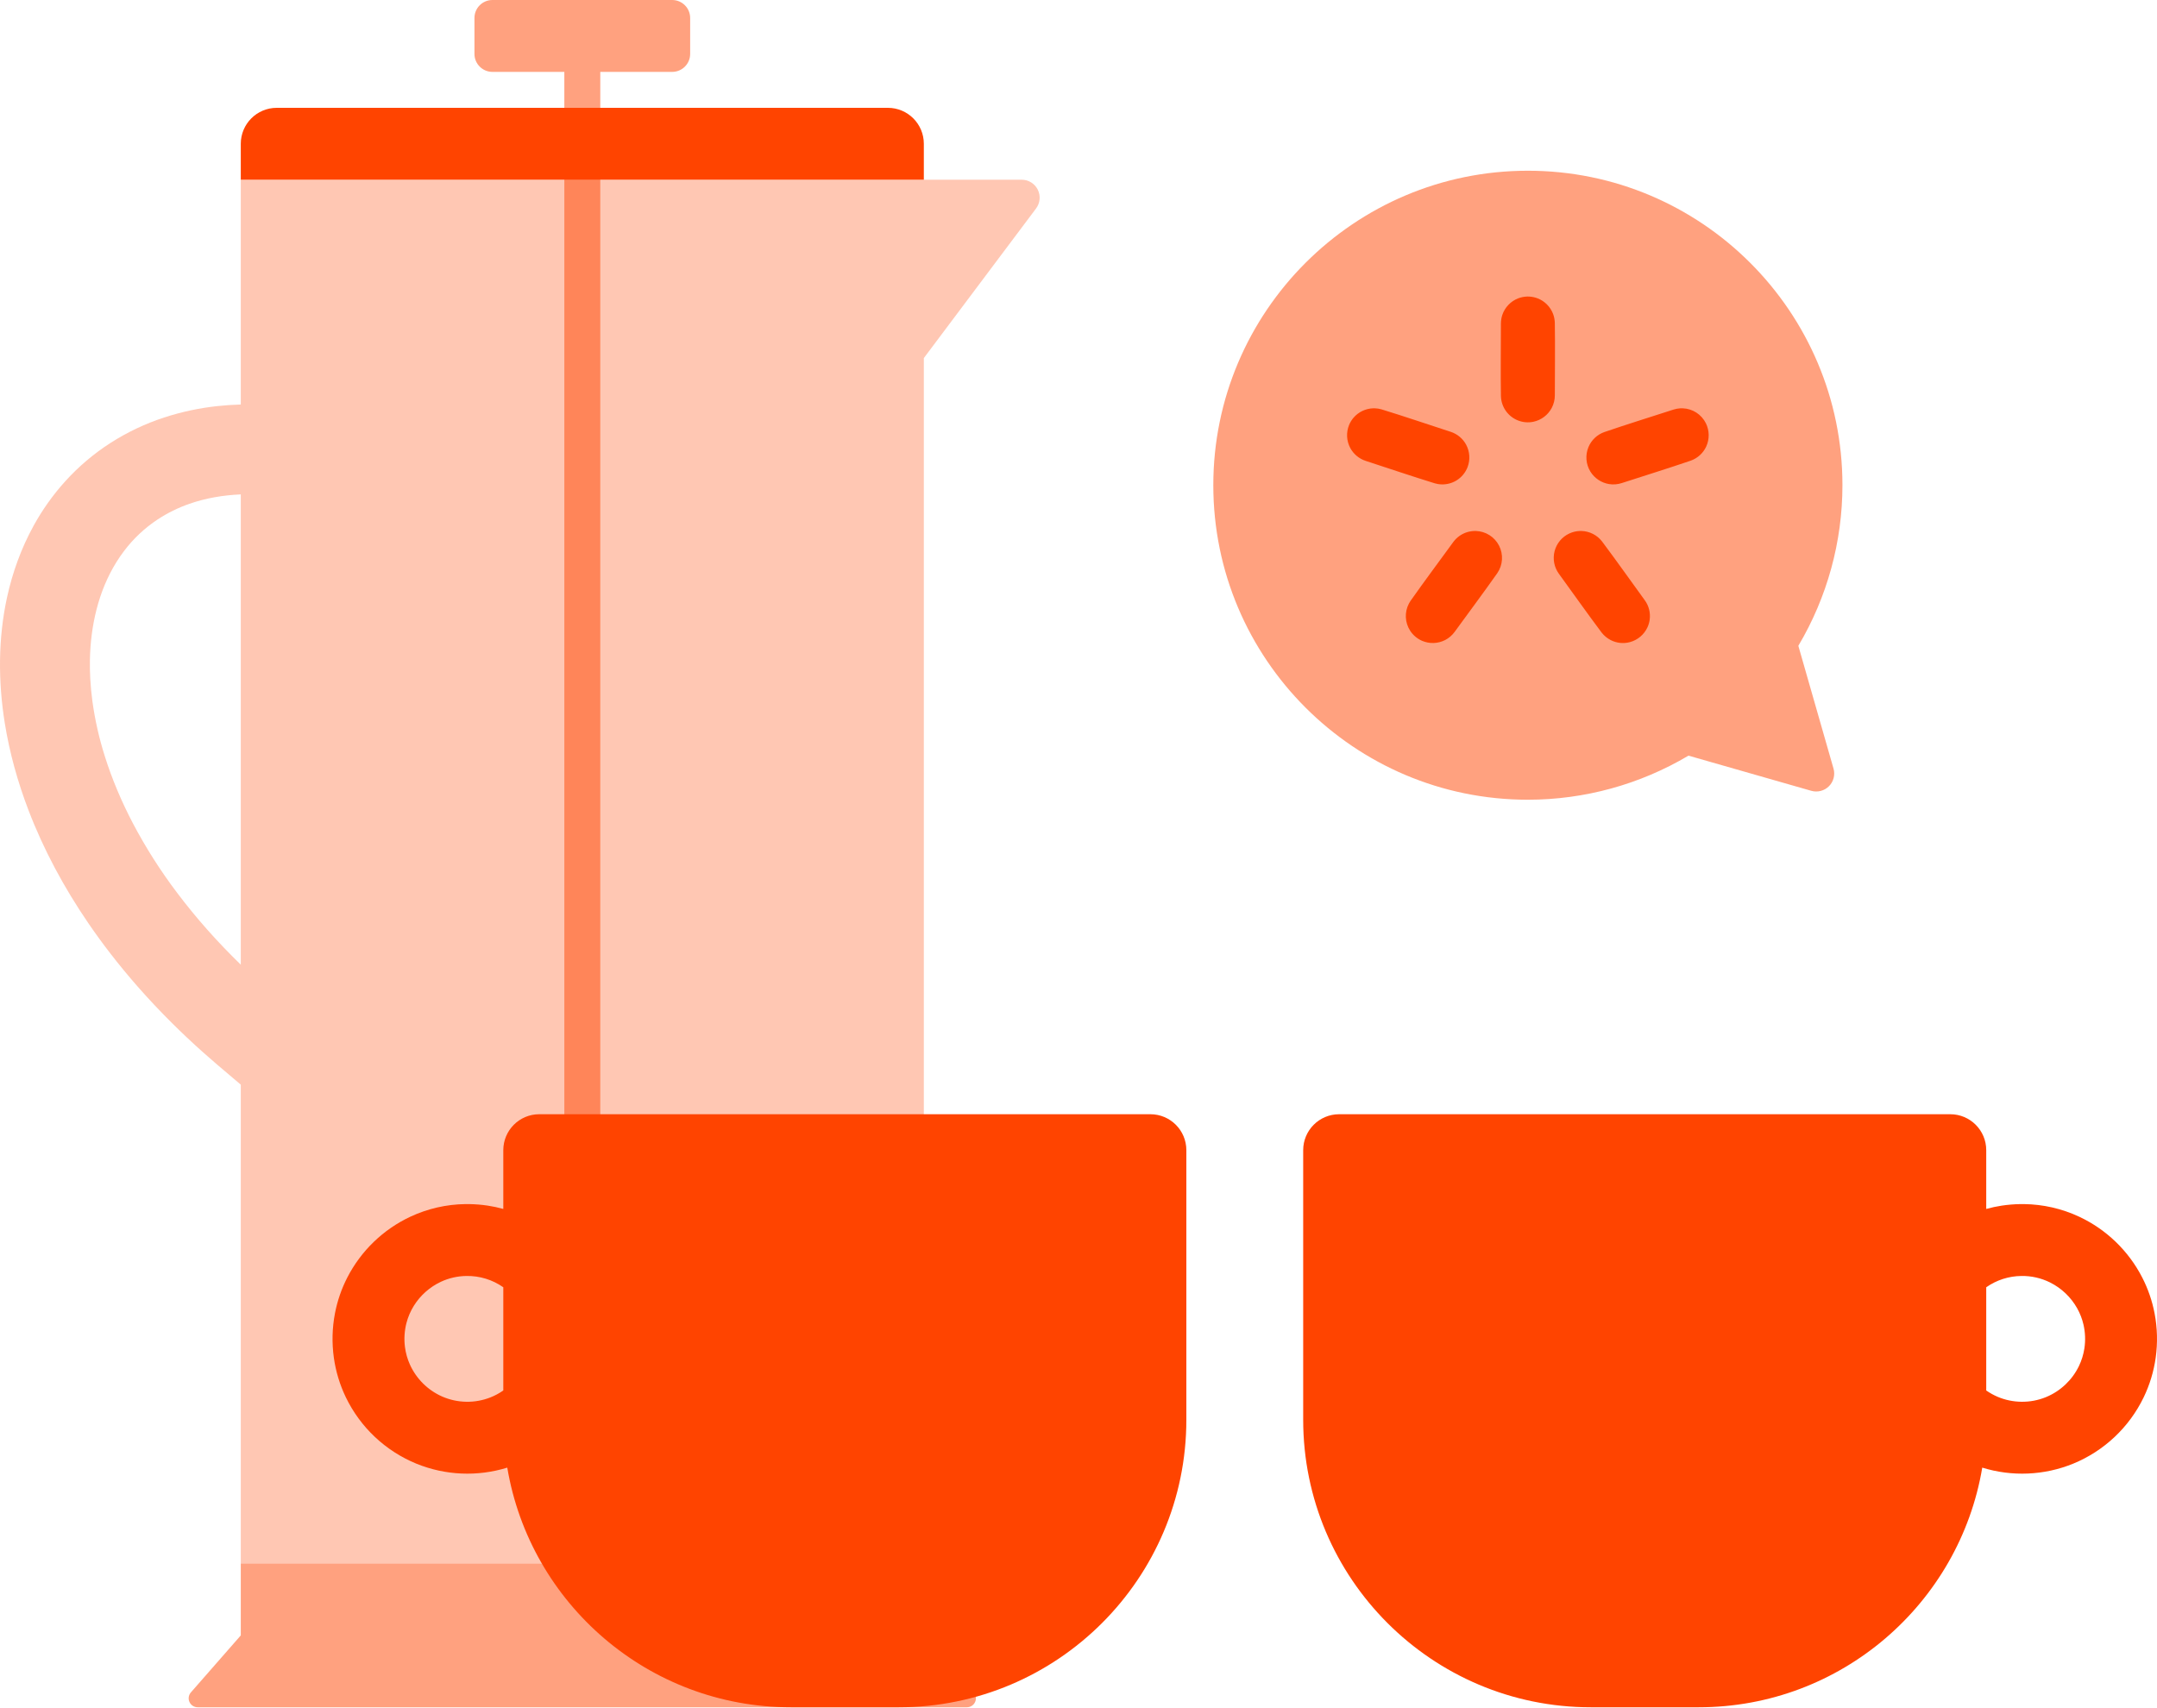
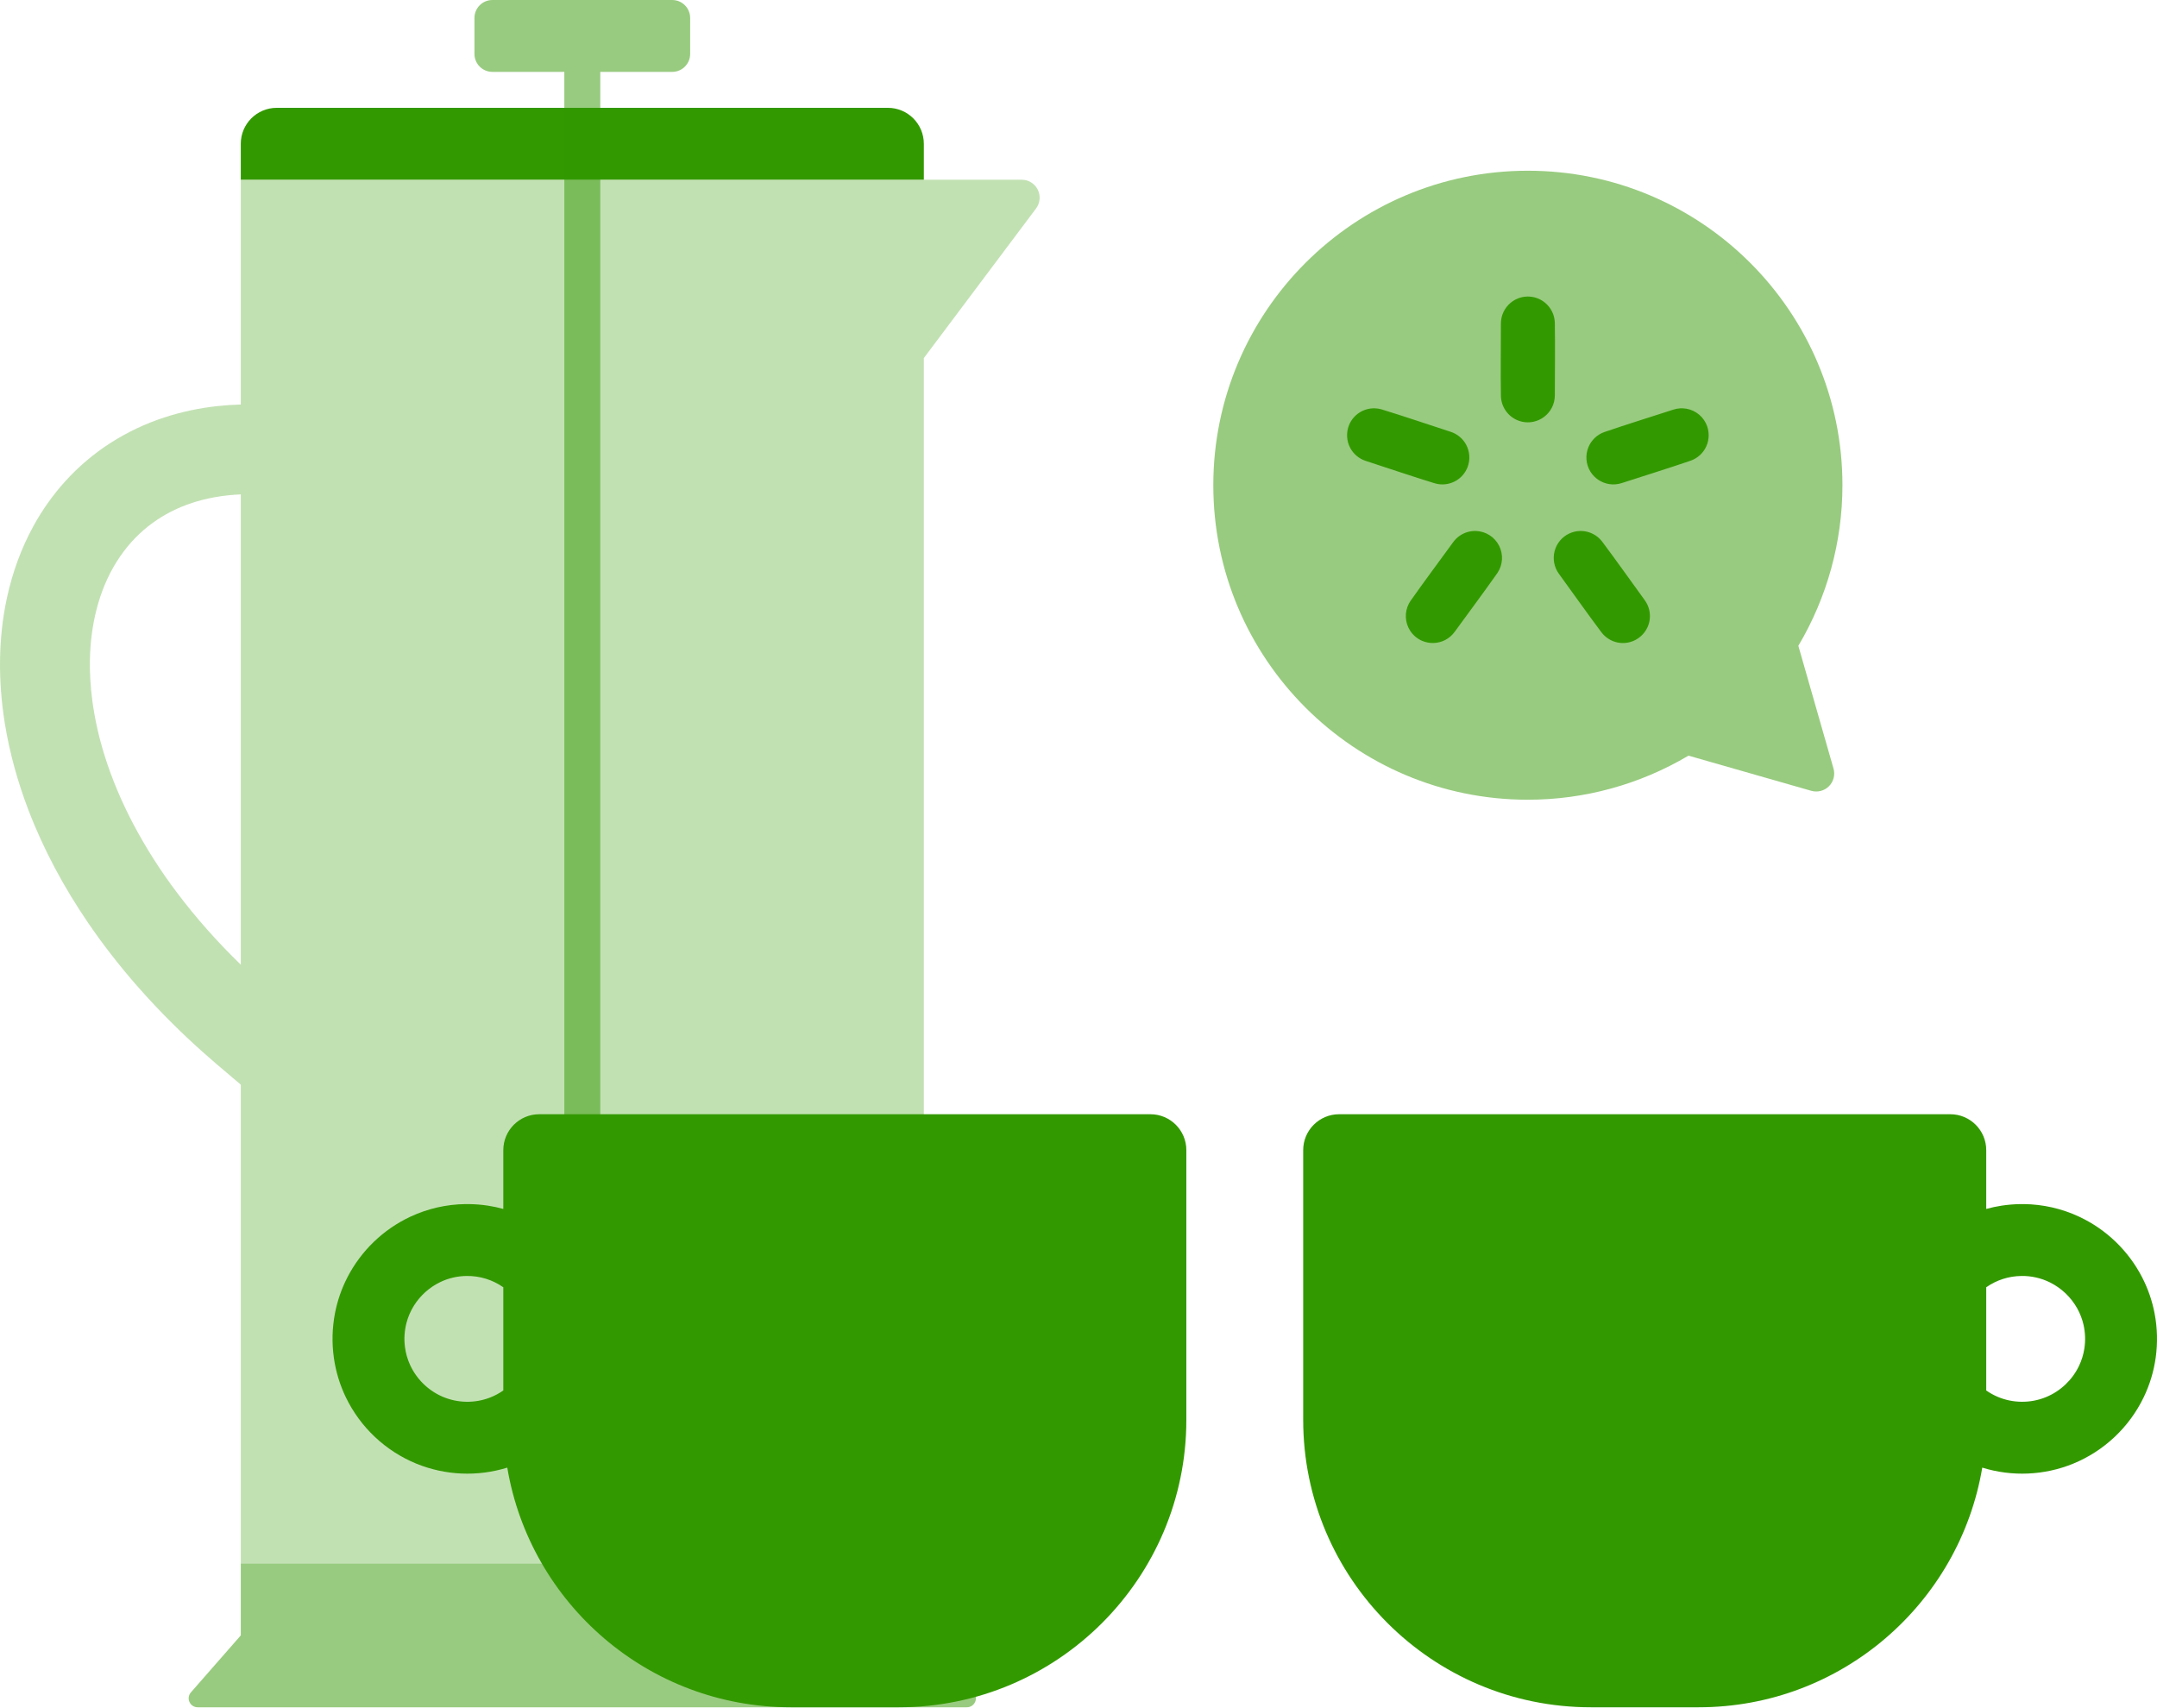
<svg xmlns="http://www.w3.org/2000/svg" viewBox="0 0 240 190" fill-rule="evenodd" clip-rule="evenodd" stroke-linejoin="round" stroke-miterlimit="1.414">
  <path fill="none" d="M0 0h240v190H0z" />
  <clipPath id="a">
    <path d="M0 0h240v190H0z" />
  </clipPath>
-   <g clip-path="url(#a)" fill="#f40">
+   <g clip-path="url(#a)" fill="#390">
    <path d="M99.678 20h14a2 2 0 0 1 1.6 3.2l-12.487 16.649V174h-76v-53.291l-2.638-2.238c-.543-.467-1.084-.936-1.618-1.414a87.761 87.761 0 0 1-3.425-3.229 82.347 82.347 0 0 1-3.788-4.028 76.794 76.794 0 0 1-3.066-3.72 70.793 70.793 0 0 1-2.458-3.385C7.134 98.788 4.867 94.6 3.176 90.181c-1.201-3.136-2.111-6.389-2.644-9.706-.742-4.623-.75-9.392.247-13.977.604-2.778 1.579-5.478 2.949-7.971a26.203 26.203 0 0 1 3.531-4.966 25.108 25.108 0 0 1 5.032-4.267 26.124 26.124 0 0 1 5.969-2.831 29.144 29.144 0 0 1 5.914-1.268c.87-.096 1.743-.153 2.617-.179V20h72.887zM26.791 55.021l-.035.001c-1.93.088-3.851.406-5.678 1.044a15.99 15.99 0 0 0-3.543 1.746 15.12 15.12 0 0 0-3.738 3.516c-.3.396-.582.807-.845 1.229-2.021 3.251-2.88 7.112-2.948 10.909-.012.702.002 1.405.041 2.106.046.827.126 1.651.236 2.472a36.785 36.785 0 0 0 1.383 6.122c.808 2.572 1.87 5.061 3.119 7.449a56.416 56.416 0 0 0 4.897 7.708c2.151 2.863 4.545 5.539 7.111 8.034V55.021z" fill-opacity=".3" />
    <path d="M26.791 16c0-2.208 1.792-4 4-4h68c2.208 0 4 1.792 4 4v4h-76v-4z" />
    <path d="M62.791 174V8h-8a2 2 0 0 1-2-2V2a2 2 0 0 1 2-2h20a2 2 0 0 1 2 2v4a2 2 0 0 1-2 2h-8v166h36v8l5.549 6.341a1.002 1.002 0 0 1-.753 1.659H21.995a.999.999 0 0 1-.753-1.659L26.791 182v-8h36z" fill-opacity=".5" />
    <path d="M217 124c2.208 0 4 1.792 4 4v6.541a14.774 14.774 0 0 1 1.717-.368 15.876 15.876 0 0 1 2.089-.172h.388a14.9 14.9 0 0 1 6.142 1.401 15.077 15.077 0 0 1 7.022 6.772 14.863 14.863 0 0 1 1.373 3.988c.312 1.623.353 3.298.123 4.935a14.913 14.913 0 0 1-1.334 4.404 15.064 15.064 0 0 1-7.852 7.39 15.03 15.03 0 0 1-10.111.438C218.017 178.458 204.846 190 189 190h-12c-17.661 0-32-14.339-32-32v-30c0-2.208 1.792-4 4-4h68zm4 30.743c.401.28.831.519 1.281.71.83.351 1.726.535 2.626.546a6.985 6.985 0 0 0 2.732-.513 7.045 7.045 0 0 0 2.187-1.42 7.048 7.048 0 0 0 1.487-2.039 6.925 6.925 0 0 0 .606-1.955 7.092 7.092 0 0 0-.098-2.657 6.914 6.914 0 0 0-.702-1.816 7.106 7.106 0 0 0-3.017-2.876 6.914 6.914 0 0 0-3.194-.722 6.922 6.922 0 0 0-3.908 1.257v11.485zM56 134.541V128c0-2.208 1.792-4 4-4h68c2.208 0 4 1.792 4 4v30c0 17.661-14.339 32-32 32H88c-15.846 0-29.017-11.542-31.557-26.671a15.03 15.03 0 0 1-10.111-.438 15.064 15.064 0 0 1-7.852-7.39 14.913 14.913 0 0 1-1.334-4.404 15.084 15.084 0 0 1 .123-4.935 14.863 14.863 0 0 1 1.373-3.988 15.089 15.089 0 0 1 7.022-6.772 14.9 14.9 0 0 1 6.142-1.401h.388c.7.014 1.397.066 2.089.172.579.089 1.153.211 1.717.368zm0 8.717a6.925 6.925 0 0 0-4.092-1.257 6.893 6.893 0 0 0-2.858.649 7.1 7.1 0 0 0-2.997 2.659 6.93 6.93 0 0 0-.833 1.939 7.094 7.094 0 0 0-.163 2.652 6.88 6.88 0 0 0 .558 1.973 7.074 7.074 0 0 0 3.59 3.547 7.016 7.016 0 0 0 5.356.097c.508-.2.992-.461 1.439-.775v-11.484z" />
    <g>
      <path d="M205 54c0-19.317-15.683-35-35-35s-35 15.683-35 35 15.683 35 35 35a35.003 35.003 0 0 0 17.87-4.906l13.664 3.913a2 2 0 0 0 2.473-2.473l-3.913-13.664A35.003 35.003 0 0 0 205 54z" fill-opacity=".5" />
      <path d="M175.975 59.092a3.005 3.005 0 0 1 2.277 1.164c1.617 2.158 3.17 4.362 4.755 6.543a2.993 2.993 0 0 1 .546 2.167 3.02 3.02 0 0 1-.244.843 3.023 3.023 0 0 1-1.954 1.651 2.986 2.986 0 0 1-2.141-.227 3.028 3.028 0 0 1-1.008-.837c-1.617-2.157-3.171-4.361-4.755-6.542a2.998 2.998 0 0 1 1.156-4.481 2.98 2.98 0 0 1 1.192-.282c.088-.001.087-.001.176.001zm-11.774-.001a3 3 0 0 1 2.399 4.691c-1.553 2.204-3.168 4.363-4.753 6.544a3.028 3.028 0 0 1-1.061.907 3.023 3.023 0 0 1-2.557.083 3.031 3.031 0 0 1-1.326-1.121 3.004 3.004 0 0 1-.142-3.022c.055-.104.116-.204.181-.302 1.553-2.204 3.168-4.363 4.753-6.544a3.02 3.02 0 0 1 1.551-1.106 3.173 3.173 0 0 1 .955-.13zm-11.234-13.652c.127.006.253.015.379.035.125.02.248.049.371.083 2.579.793 5.133 1.666 7.699 2.5a3.01 3.01 0 0 1 1.713 1.428 3.02 3.02 0 0 1 .166 2.487 3.015 3.015 0 0 1-1.256 1.507 3.021 3.021 0 0 1-2.014.395 3.632 3.632 0 0 1-.372-.083c-2.579-.793-5.133-1.666-7.699-2.5a3.011 3.011 0 0 1-1.713-1.428 3.024 3.024 0 0 1-.131-2.576c.122-.293.29-.566.497-.807a3.015 3.015 0 0 1 2.169-1.04c.095-.002.095-.002.191-.001zm34.257.001a2.996 2.996 0 0 1 2.587 1.674 3.02 3.02 0 0 1 .033 2.579 3.009 3.009 0 0 1-1.708 1.567c-2.553.874-5.132 1.669-7.698 2.503a3.014 3.014 0 0 1-1.411.108 3.023 3.023 0 0 1-2.071-1.388 3.01 3.01 0 0 1-.209-2.741 2.994 2.994 0 0 1 1.746-1.654c2.553-.875 5.133-1.67 7.699-2.503.122-.038.243-.071.369-.095.125-.024.25-.037.377-.047.096-.004.19-.005.286-.003zm-17.078-12.436c.325.021.642.083.946.202a3.02 3.02 0 0 1 1.72 1.748c.113.306.171.624.186.949.044 2.699.002 5.398.002 8.097a3.016 3.016 0 0 1-.347 1.401 3.024 3.024 0 0 1-2.026 1.533 2.99 2.99 0 0 1-1.719-.14 3 3 0 0 1-1.906-2.697C166.958 41.398 167 38.699 167 36c.005-.326.052-.645.156-.955a3.022 3.022 0 0 1 1.752-1.839 3.131 3.131 0 0 1 1.043-.206c.098 0 .098 0 .195.004z" />
    </g>
  </g>
</svg>
